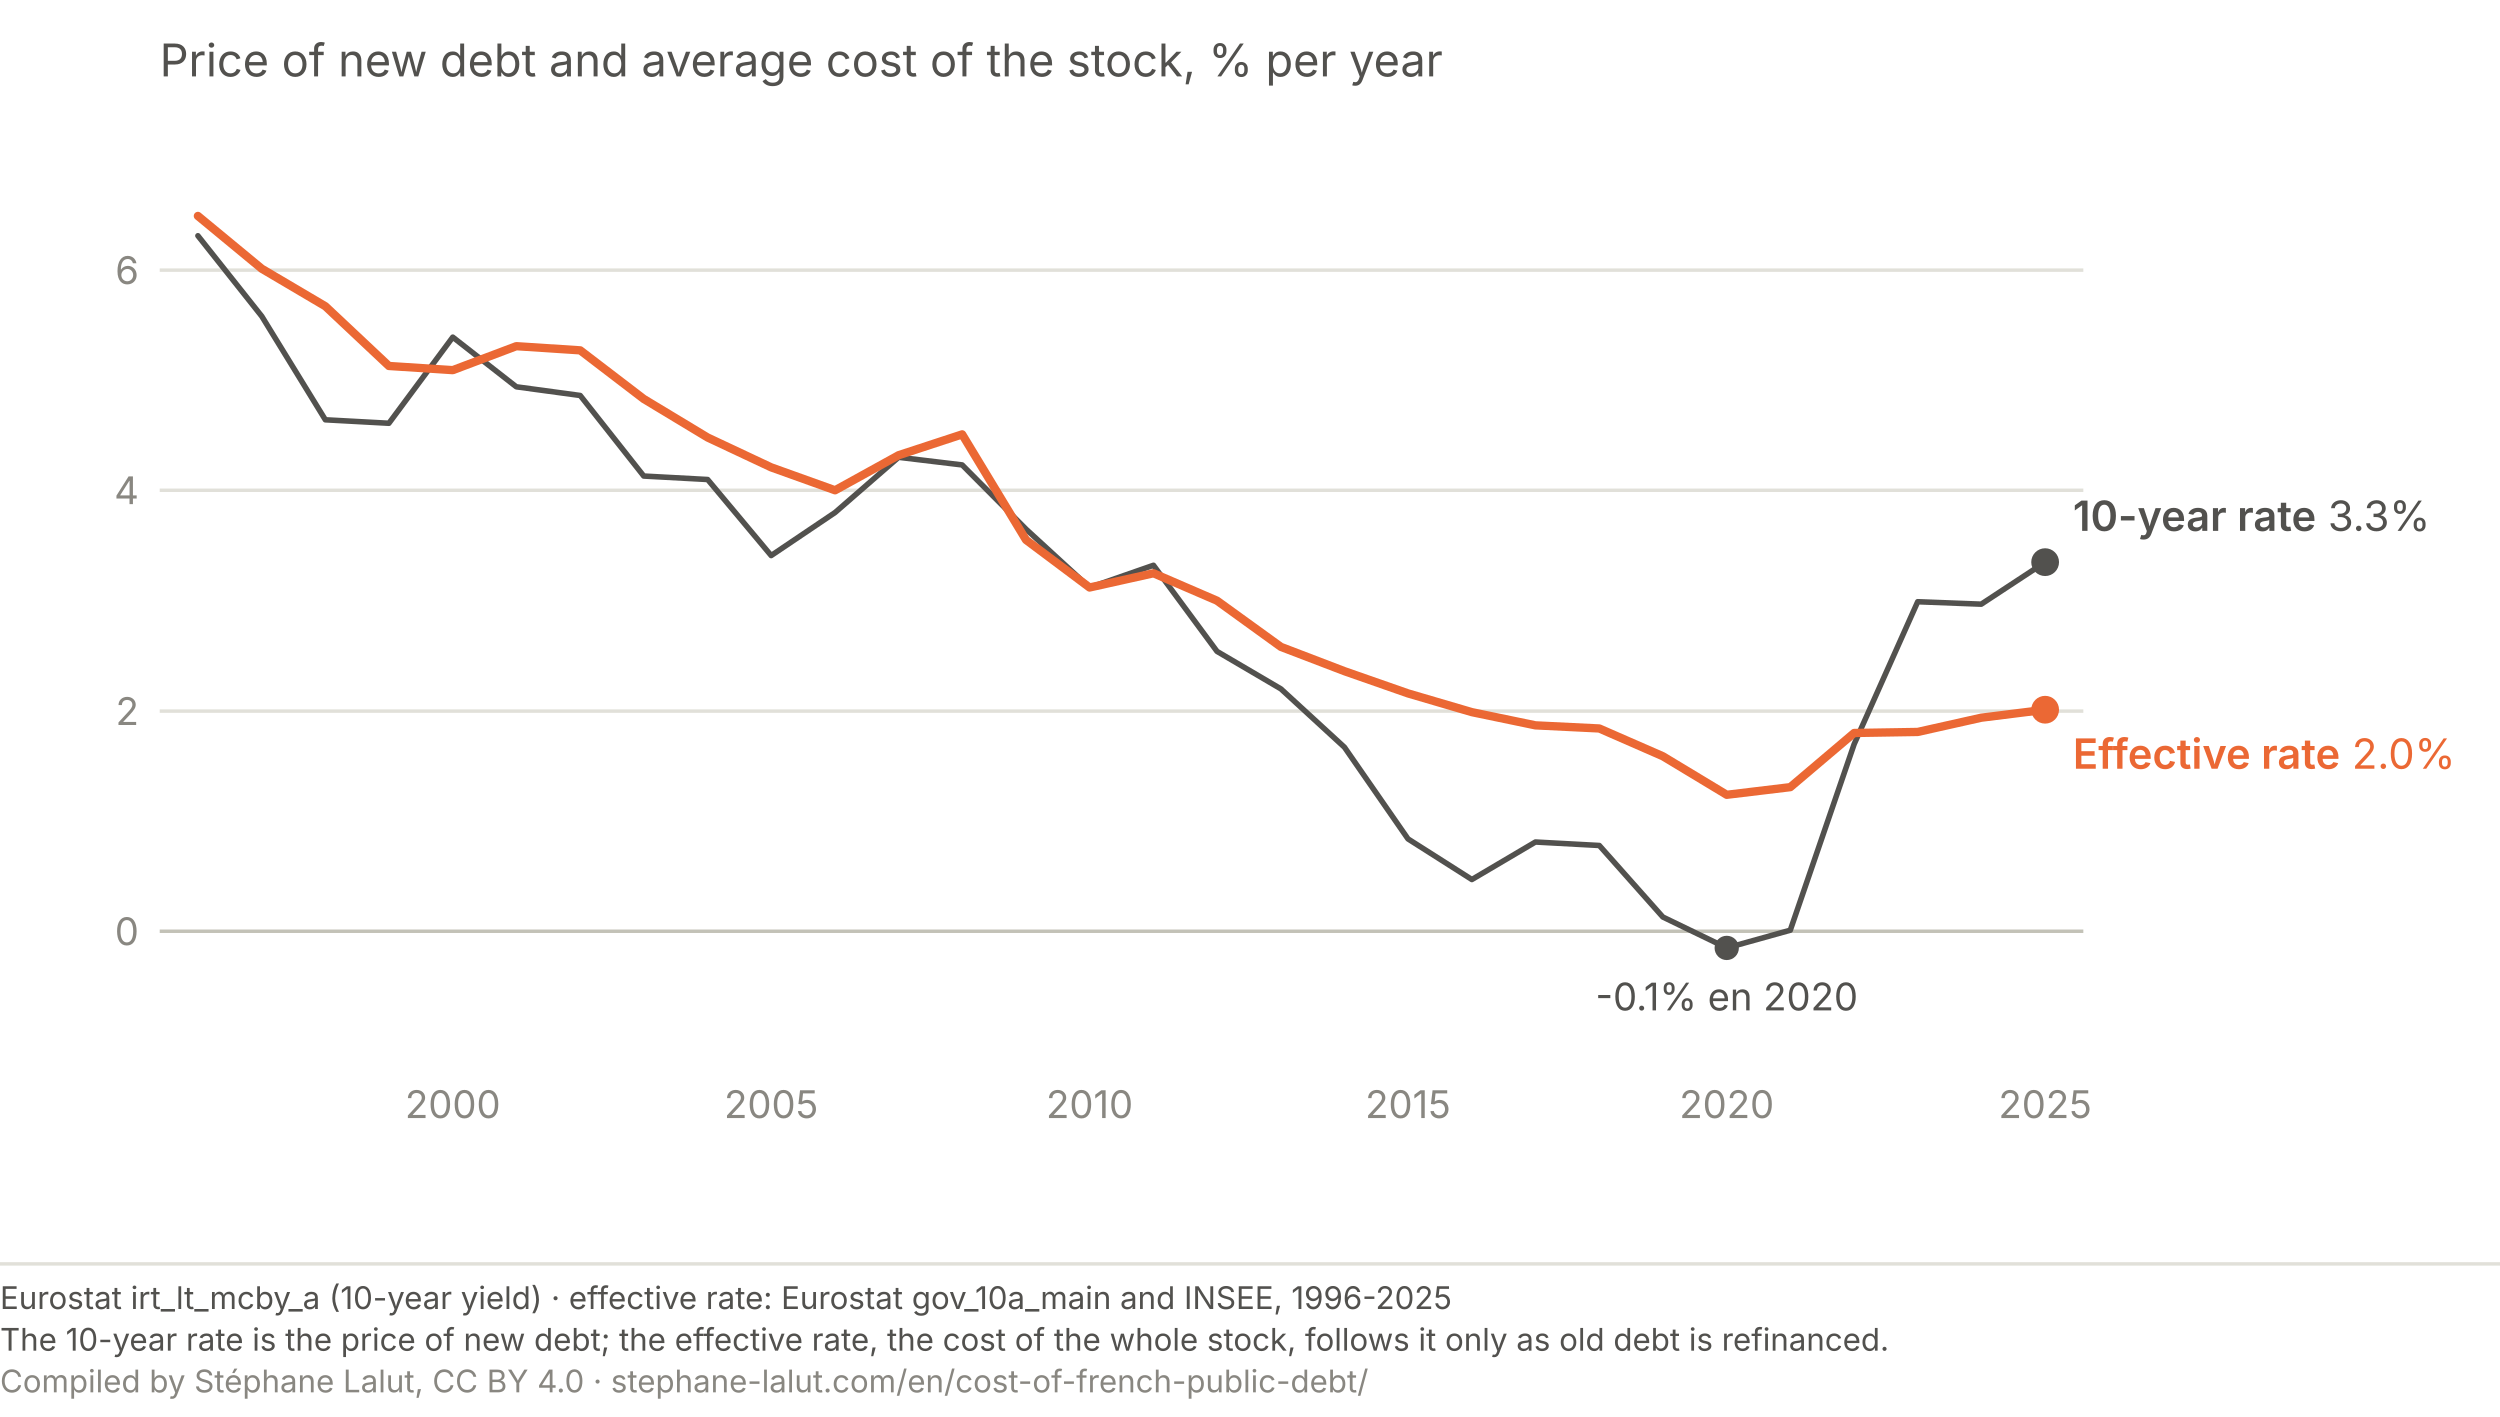
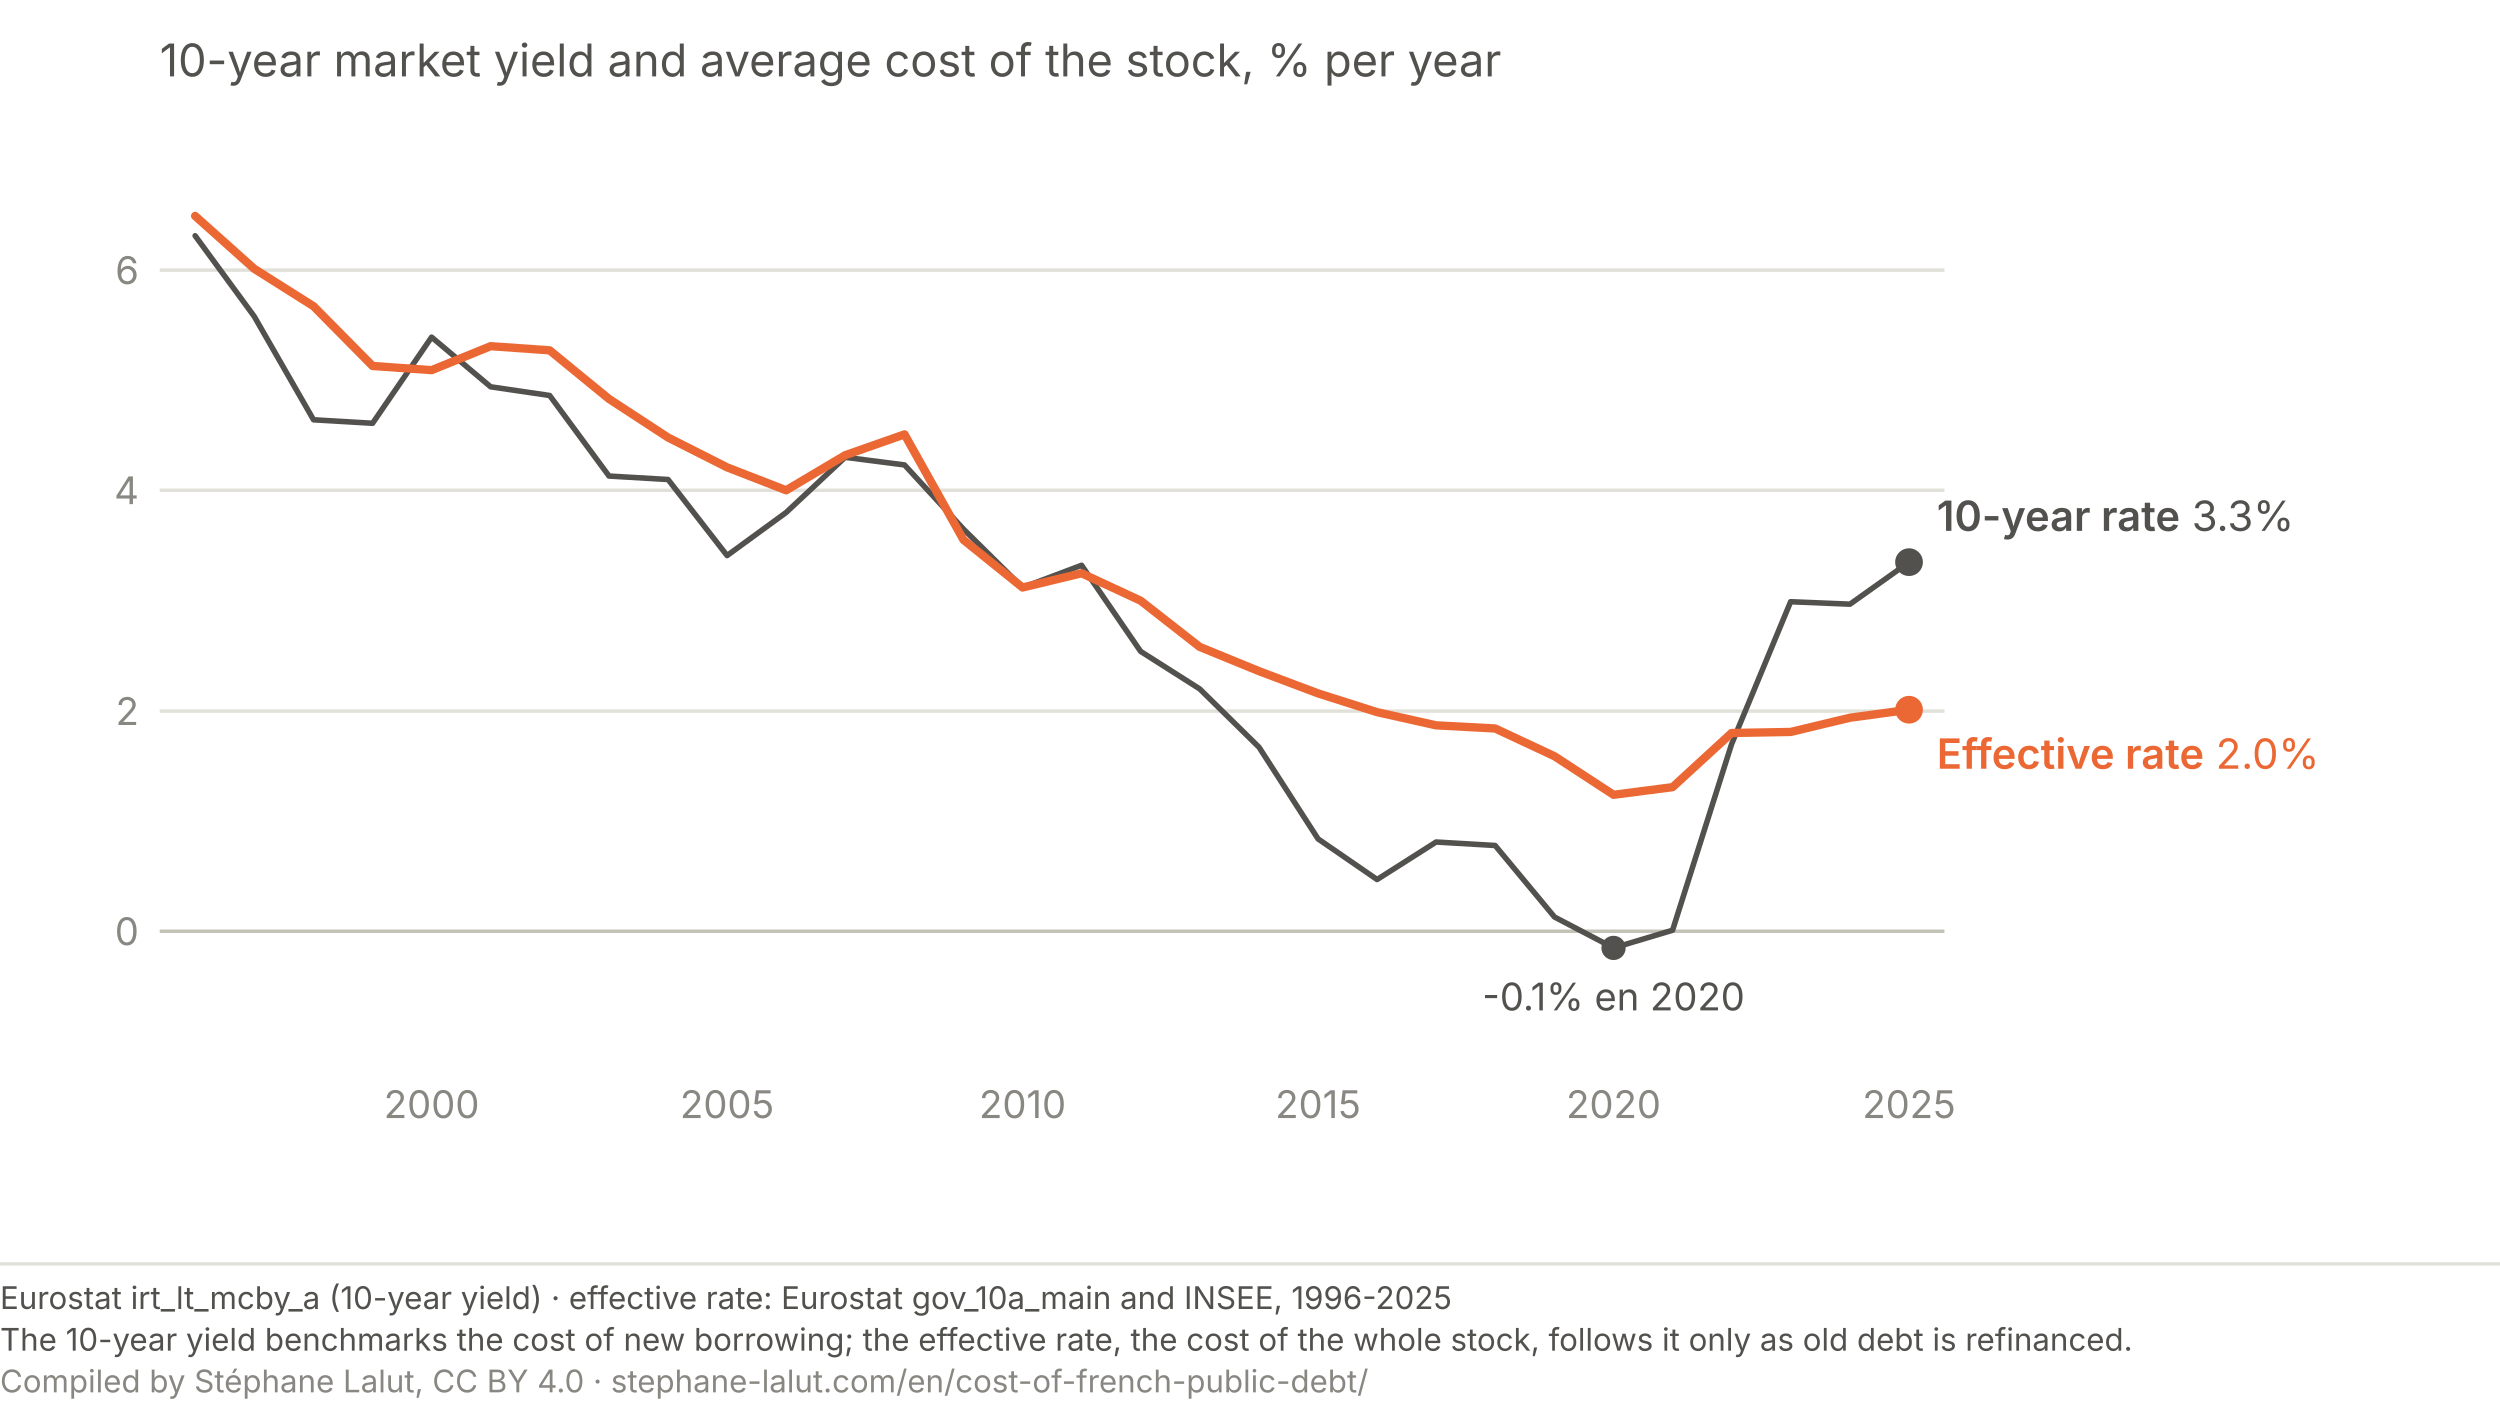
<svg xmlns="http://www.w3.org/2000/svg" viewBox="0 0 720 408" role="img" aria-labelledby="tm-t tm-d" font-family="system-ui, -apple-system, Segoe UI, sans-serif">
-   <text x="46" y="22" font-size="13" fill="#52514e">Price of new debt and average cost of the stock, % per year</text>
-   <line x1="46" y1="268.2" x2="600" y2="268.2" stroke="#c3c2b7" stroke-width="1" />
+   <text x="46" y="22" font-size="13" fill="#52514e">10-year market yield and average cost of the stock, % per year</text>
+   <line x1="46" y1="268.2" x2="560" y2="268.2" stroke="#c3c2b7" stroke-width="1" />
  <text x="40" y="272.2" font-size="11" fill="#898781" text-anchor="end">0</text>
-   <line x1="46" y1="204.8" x2="600" y2="204.8" stroke="#e1e0d9" stroke-width="1" />
+   <line x1="46" y1="204.8" x2="560" y2="204.8" stroke="#e1e0d9" stroke-width="1" />
  <text x="40" y="208.8" font-size="11" fill="#898781" text-anchor="end">2</text>
-   <line x1="46" y1="141.2" x2="600" y2="141.2" stroke="#e1e0d9" stroke-width="1" />
+   <line x1="46" y1="141.2" x2="560" y2="141.2" stroke="#e1e0d9" stroke-width="1" />
  <text x="40" y="145.2" font-size="11" fill="#898781" text-anchor="end">4</text>
-   <line x1="46" y1="77.8" x2="600" y2="77.8" stroke="#e1e0d9" stroke-width="1" />
+   <line x1="46" y1="77.8" x2="560" y2="77.8" stroke="#e1e0d9" stroke-width="1" />
  <text x="40" y="81.8" font-size="11" fill="#898781" text-anchor="end">6</text>
-   <text x="130.4" y="322.0" font-size="11" fill="#898781" text-anchor="middle">2000</text>
-   <text x="222.1" y="322.0" font-size="11" fill="#898781" text-anchor="middle">2005</text>
-   <text x="313.8" y="322.0" font-size="11" fill="#898781" text-anchor="middle">2010</text>
-   <text x="405.5" y="322.0" font-size="11" fill="#898781" text-anchor="middle">2015</text>
-   <text x="497.3" y="322.0" font-size="11" fill="#898781" text-anchor="middle">2020</text>
-   <text x="589.0" y="322.0" font-size="11" fill="#898781" text-anchor="middle">2025</text>
-   <path d="M57.0,67.9 L75.4,91.1 L93.7,120.9 L112.0,121.9 L130.4,97.1 L148.7,111.4 L167.1,113.9 L185.4,137.1 L203.8,138.1 L222.1,160.0 L240.5,147.6 L258.8,131.7 L277.1,133.9 L295.5,152.4 L313.8,169.2 L332.2,162.8 L350.5,187.6 L368.9,198.4 L387.2,215.2 L405.5,241.6 L423.9,253.3 L442.2,242.5 L460.6,243.5 L478.9,264.1 L497.3,273.0 L515.6,267.9 L534.0,214.3 L552.3,173.3 L570.6,174.0 L589.0,161.9" fill="none" stroke="#52514e" stroke-width="1.6" stroke-linecap="round" stroke-linejoin="round" />
-   <path d="M57.0,62.2 L75.4,77.4 L93.7,88.2 L112.0,105.4 L130.4,106.6 L148.7,99.7 L167.1,100.9 L185.4,114.9 L203.8,126.0 L222.1,134.6 L240.5,141.2 L258.8,131.1 L277.1,125.1 L295.5,155.5 L313.8,169.2 L332.2,165.1 L350.5,173.0 L368.9,186.3 L387.2,193.3 L405.5,199.7 L423.9,205.1 L442.2,208.9 L460.6,209.8 L478.9,217.8 L497.3,228.9 L515.6,226.7 L534.0,211.1 L552.3,210.8 L570.6,206.7 L589.0,204.4" fill="none" stroke="#eb6834" stroke-width="2.4" stroke-linecap="round" stroke-linejoin="round" />
-   <circle cx="589.0" cy="161.9" r="4" fill="#52514e" />
-   <text x="597.0" y="152.9" font-size="12" fill="#52514e">
+   <text x="124.3" y="322.0" font-size="11" fill="#898781" text-anchor="middle">2000</text>
+   <text x="209.4" y="322.0" font-size="11" fill="#898781" text-anchor="middle">2005</text>
+   <text x="294.5" y="322.0" font-size="11" fill="#898781" text-anchor="middle">2010</text>
+   <text x="379.6" y="322.0" font-size="11" fill="#898781" text-anchor="middle">2015</text>
+   <text x="464.7" y="322.0" font-size="11" fill="#898781" text-anchor="middle">2020</text>
+   <text x="549.8" y="322.0" font-size="11" fill="#898781" text-anchor="middle">2025</text>
+   <path d="M56.2,67.9 L73.2,91.1 L90.3,120.9 L107.3,121.9 L124.3,97.1 L141.3,111.4 L158.3,113.9 L175.4,137.1 L192.4,138.1 L209.4,160.0 L226.4,147.6 L243.4,131.7 L260.5,133.9 L277.5,152.4 L294.5,169.2 L311.5,162.8 L328.5,187.6 L345.5,198.4 L362.6,215.2 L379.6,241.6 L396.6,253.3 L413.6,242.5 L430.6,243.5 L447.7,264.1 L464.7,273.0 L481.7,267.9 L498.7,214.3 L515.7,173.3 L532.8,174.0 L549.8,161.9" fill="none" stroke="#52514e" stroke-width="1.6" stroke-linecap="round" stroke-linejoin="round" />
+   <path d="M56.2,62.2 L73.2,77.4 L90.3,88.2 L107.3,105.4 L124.3,106.6 L141.3,99.7 L158.3,100.9 L175.4,114.9 L192.4,126.0 L209.4,134.6 L226.4,141.2 L243.4,131.1 L260.5,125.1 L277.5,155.5 L294.5,169.2 L311.5,165.1 L328.5,173.0 L345.5,186.3 L362.6,193.3 L379.6,199.7 L396.6,205.1 L413.6,208.9 L430.6,209.8 L447.7,217.8 L464.7,228.9 L481.7,226.7 L498.7,211.1 L515.7,210.8 L532.8,206.7 L549.8,204.4" fill="none" stroke="#eb6834" stroke-width="2.4" stroke-linecap="round" stroke-linejoin="round" />
+   <circle cx="549.8" cy="161.9" r="4" fill="#52514e" />
+   <text x="557.8" y="152.9" font-size="12" fill="#52514e">
    <tspan font-weight="600">10-year rate</tspan> 3.3%</text>
-   <circle cx="589.0" cy="204.4" r="4" fill="#eb6834" />
-   <text x="597.0" y="221.4" font-size="12" fill="#eb6834">
+   <circle cx="549.8" cy="204.4" r="4" fill="#eb6834" />
+   <text x="557.8" y="221.4" font-size="12" fill="#eb6834">
    <tspan font-weight="600">Effective rate</tspan> 2.0%</text>
-   <circle cx="497.3" cy="273.0" r="3.5" fill="#52514e" />
-   <text x="497.3" y="291.0" font-size="11" fill="#52514e" text-anchor="middle">-0.1% en 2020</text>
+   <circle cx="464.7" cy="273.0" r="3.5" fill="#52514e" />
+   <text x="464.7" y="291.0" font-size="11" fill="#52514e" text-anchor="middle">-0.1% en 2020</text>
  <line x1="0" y1="364.0" x2="720" y2="364.0" stroke="#e1e0d9" stroke-width="1" />
  <text x="0" y="377.0" font-family="system-ui, -apple-system, Segoe UI, sans-serif" font-size="9" fill="#52514e">Eurostat irt_lt_mcby_a (10-year yield)  ·  effective rate: Eurostat gov_10a_main and INSEE, 1996-2025</text>
-   <text x="0" y="389.0" font-family="system-ui, -apple-system, Segoe UI, sans-serif" font-size="9" fill="#52514e">The 10-year rate is the price of new debt; the effective rate, the cost of the whole stock, follows it only as old debt is refinanced.</text>
+   <text x="0" y="389.0" font-family="system-ui, -apple-system, Segoe UI, sans-serif" font-size="9" fill="#52514e">The 10-year yield benchmarks the cost of new borrowing; the effective rate, the cost of the whole stock, follows it only as old debt is refinanced.</text>
  <text x="0" y="401.0" font-family="system-ui, -apple-system, Segoe UI, sans-serif" font-size="9" fill="#898781">Compiled by Stéphane Lalut, CC BY 4.0 · stephane-lalut.com/en/cost-of-french-public-debt/</text>
</svg>
